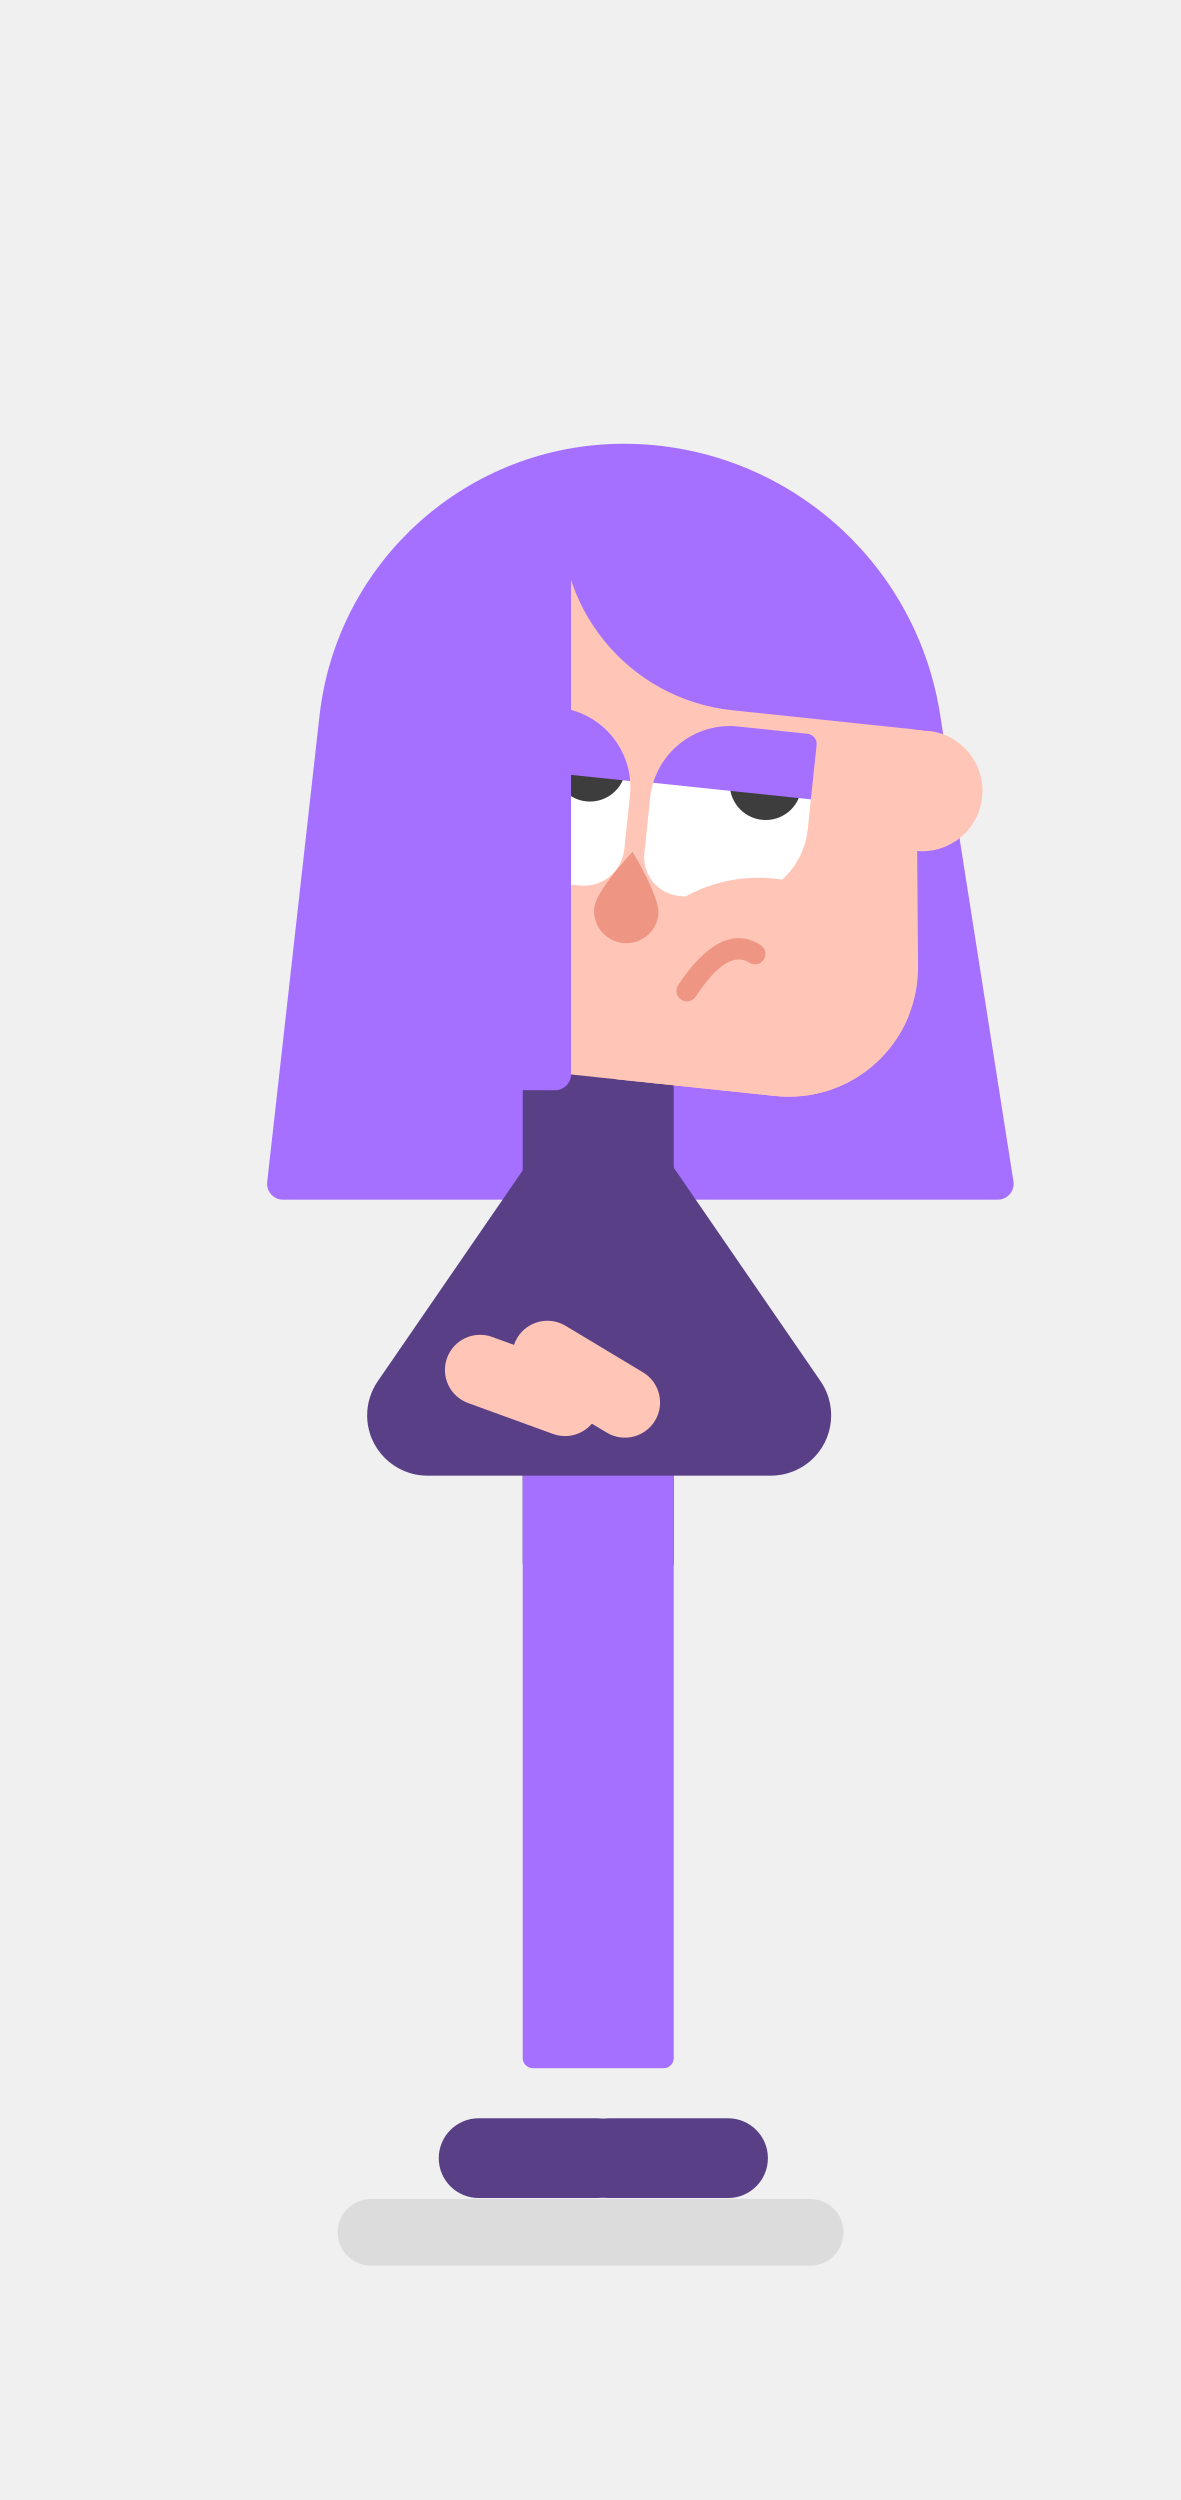
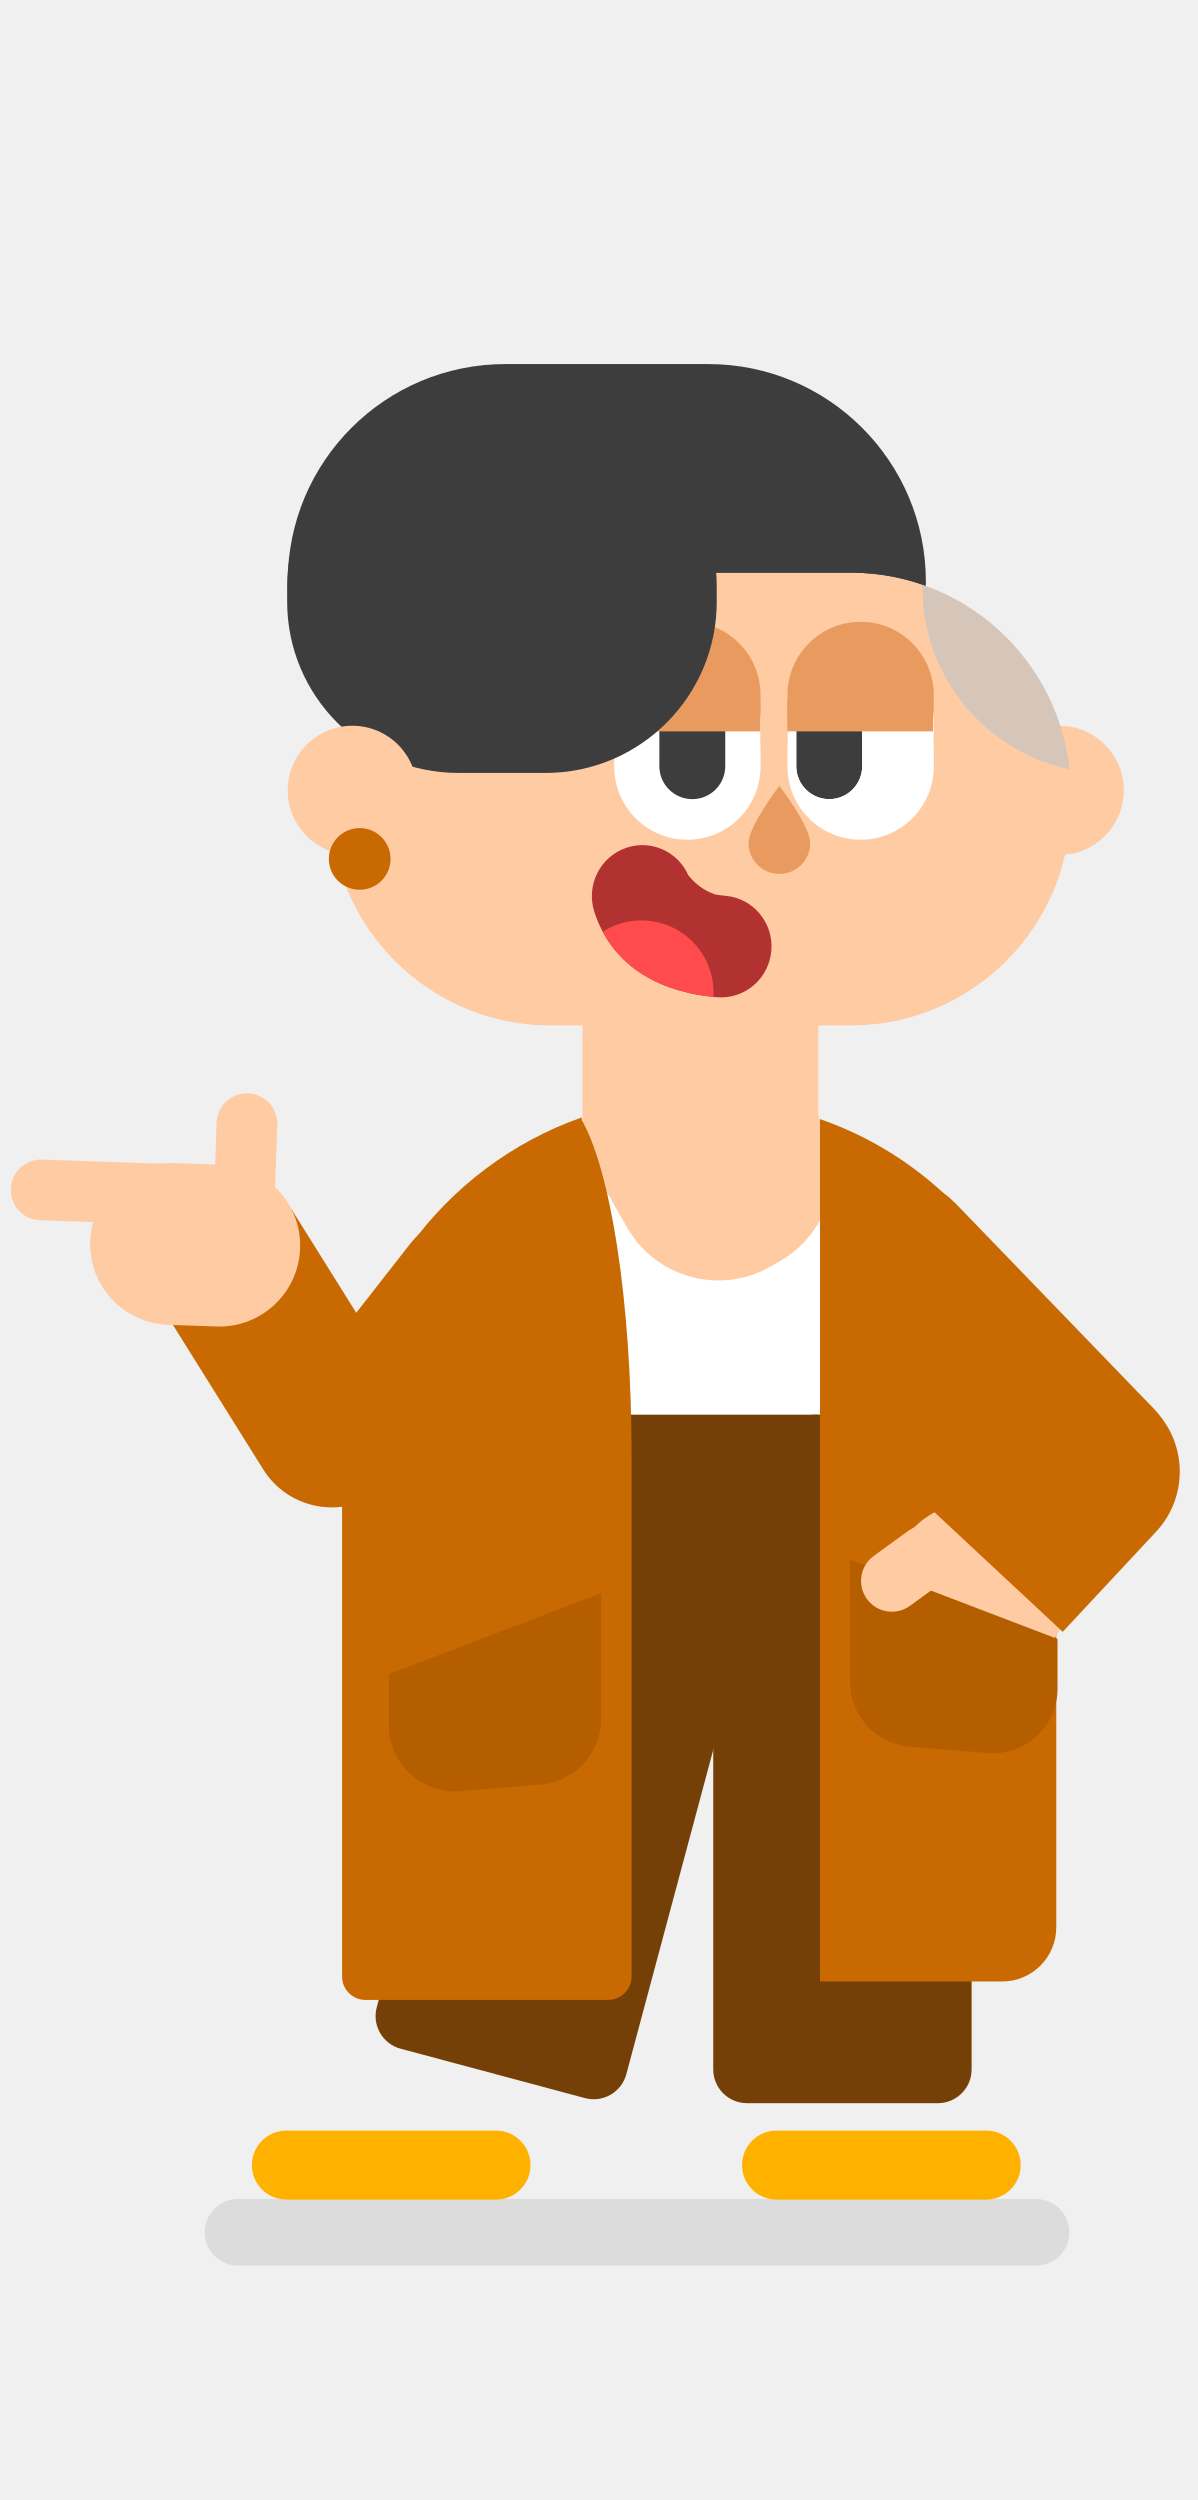
- <svg xmlns="http://www.w3.org/2000/svg" viewBox="0 0 145 307" fill="none">
-   <path fill-rule="evenodd" clip-rule="evenodd" d="M69.918 265.021C69.918 262.316 72.11 260.124 74.814 260.124H89.403C92.107 260.124 94.299 262.316 94.299 265.021C94.299 267.725 92.107 269.917 89.403 269.917H74.814C72.11 269.917 69.918 267.725 69.918 265.021Z" fill="#593F86" />
-   <path fill-rule="evenodd" clip-rule="evenodd" d="M53.879 265.021C53.879 262.316 56.071 260.124 58.775 260.124H73.364C76.068 260.124 78.26 262.316 78.26 265.021C78.26 267.725 76.068 269.917 73.364 269.917H58.775C56.071 269.917 53.879 267.725 53.879 265.021Z" fill="#593F86" />
-   <path fill-rule="evenodd" clip-rule="evenodd" d="M76.602 54.495C95.958 54.495 112.434 68.585 115.438 87.707L124.451 145.07C124.618 146.134 123.891 147.132 122.827 147.299C122.727 147.315 122.626 147.323 122.524 147.323H34.747C33.67 147.323 32.797 146.45 32.797 145.372C32.797 145.3 32.801 145.227 32.809 145.155L39.234 87.904C41.369 68.879 57.457 54.495 76.602 54.495Z" fill="#A570FF" />
-   <path fill-rule="evenodd" clip-rule="evenodd" d="M65.442 130.218H81.484C82.175 130.218 82.734 130.778 82.734 131.468V191.887C82.734 192.578 82.175 193.137 81.484 193.137H65.442C64.751 193.137 64.191 192.578 64.191 191.887V131.468C64.191 130.778 64.751 130.218 65.442 130.218Z" fill="#593F86" />
-   <path fill-rule="evenodd" clip-rule="evenodd" d="M111.143 89.45L114.016 89.752C118.086 90.18 121.039 93.826 120.611 97.897C120.183 101.967 116.537 104.92 112.466 104.492L109.594 104.19C105.523 103.762 102.57 100.116 102.998 96.046C103.426 91.975 107.072 89.022 111.143 89.45Z" fill="#FFC6B7" />
-   <path fill-rule="evenodd" clip-rule="evenodd" d="M83.744 60.433C100.015 62.143 112.406 75.799 112.532 92.159L112.737 118.673C112.804 127.44 105.752 134.602 96.985 134.669C96.39 134.674 95.795 134.645 95.204 134.583L55.451 130.405C46.731 129.488 40.406 121.677 41.323 112.958C41.401 112.207 41.534 111.463 41.719 110.731L48.145 85.281C52.181 69.298 67.35 58.71 83.744 60.433Z" fill="#FFC6B7" />
-   <path fill-rule="evenodd" clip-rule="evenodd" d="M83.744 58.438C99.221 60.064 112.814 74.306 114.211 89.772L89.926 87.22C77.073 85.869 67.748 74.354 69.099 61.5L69.29 59.679C73.802 58.351 78.715 57.909 83.744 58.438Z" fill="#A570FF" />
-   <path fill-rule="evenodd" clip-rule="evenodd" d="M80.212 96.127C80.034 96.714 79.91 97.325 79.843 97.957L79.128 104.76C78.852 107.392 80.761 109.75 83.393 110.026L88.397 110.552C93.793 111.119 98.627 107.205 99.194 101.809C99.194 101.809 99.449 99.379 99.577 98.163C99.412 95.937 82.192 92.22 80.212 96.127Z" fill="white" />
-   <path fill-rule="evenodd" clip-rule="evenodd" d="M98.414 96.75C98.159 99.172 95.989 100.93 93.567 100.675C91.144 100.42 89.387 98.25 89.642 95.828L98.414 96.75Z" fill="#3D3D3D" />
-   <path fill-rule="evenodd" clip-rule="evenodd" d="M80.211 96.128C81.535 91.751 85.789 88.773 90.496 89.2L90.639 89.214L99.166 90.11C99.837 90.181 100.328 90.771 100.282 91.439L100.278 91.484L99.576 98.164L80.211 96.128Z" fill="#A570FF" />
-   <path fill-rule="evenodd" clip-rule="evenodd" d="M77.384 95.916C77.428 96.499 77.421 97.094 77.358 97.696L76.664 104.291C76.376 107.038 73.915 109.03 71.169 108.742L66.372 108.237C60.976 107.67 57.062 102.836 57.629 97.441C57.629 97.441 57.96 94.286 58.126 92.709C58.322 90.845 75.414 91.726 77.384 95.916Z" fill="white" />
-   <path fill-rule="evenodd" clip-rule="evenodd" d="M76.832 94.481C76.577 96.904 74.407 98.661 71.985 98.406C69.562 98.152 67.805 95.982 68.06 93.559L76.832 94.481Z" fill="#3D3D3D" />
-   <path fill-rule="evenodd" clip-rule="evenodd" d="M60.089 86.003L68.615 86.899C73.409 87.403 77.034 91.275 77.385 95.917L58.004 93.88L58.715 87.116C58.787 86.429 59.402 85.931 60.089 86.003Z" fill="#A570FF" />
-   <path fill-rule="evenodd" clip-rule="evenodd" d="M95.063 107.888C104.057 108.834 110.867 116.073 111.574 124.77C109.23 130.535 103.595 134.619 96.985 134.67C96.39 134.674 95.795 134.645 95.204 134.583L75.702 132.534C74.791 129.996 74.423 127.219 74.724 124.358C75.792 114.194 84.898 106.82 95.063 107.888Z" fill="#FFC6B7" />
-   <path d="M83.283 120.967C86.675 115.827 90.118 113.954 93.401 116.049C94.001 116.431 94.177 117.227 93.794 117.826C93.412 118.426 92.616 118.601 92.017 118.219C90.275 117.108 88.151 118.264 85.432 122.385C85.04 122.978 84.242 123.142 83.649 122.75C83.055 122.359 82.892 121.56 83.283 120.967Z" fill="#EE9583" />
-   <path fill-rule="evenodd" clip-rule="evenodd" d="M76.5 115.801C78.675 116.029 80.622 114.462 80.849 112.3C81.076 110.138 77.676 104.611 77.676 104.611L77.137 105.197C75.94 106.525 73.153 109.778 72.975 111.472C72.748 113.634 74.326 115.572 76.5 115.801Z" fill="#EE9583" />
-   <path fill-rule="evenodd" clip-rule="evenodd" d="M53.57 65.127L55.61 63.153L66.883 58.469C68.076 57.973 69.446 58.538 69.942 59.732C70.06 60.017 70.121 60.322 70.121 60.63V131.929C70.121 133.006 69.248 133.879 68.171 133.879H38.942C37.649 133.879 36.602 132.832 36.602 131.539C36.602 131.442 36.608 131.345 36.62 131.249L41.988 88.319C43.091 79.494 47.178 71.311 53.57 65.127Z" fill="#A570FF" />
-   <path fill-rule="evenodd" clip-rule="evenodd" d="M65.442 177.722H81.484C82.175 177.722 82.734 178.282 82.734 178.972V252.728C82.734 253.418 82.175 253.978 81.484 253.978H65.442C64.751 253.978 64.191 253.418 64.191 252.728V178.972C64.191 178.282 64.751 177.722 65.442 177.722Z" fill="#A570FF" />
-   <path fill-rule="evenodd" clip-rule="evenodd" d="M73.137 138.144H74.016C77.216 138.144 80.212 139.719 82.025 142.356L100.765 169.614C103.081 172.983 102.228 177.592 98.859 179.908C97.625 180.756 96.163 181.21 94.665 181.21H52.488C48.4 181.21 45.086 177.896 45.086 173.808C45.086 172.31 45.54 170.848 46.389 169.614L65.129 142.356C66.942 139.719 69.937 138.144 73.137 138.144Z" fill="#593F86" />
-   <path fill-rule="evenodd" clip-rule="evenodd" d="M60.433 164.177L70.867 167.974C73.107 168.79 74.263 171.268 73.447 173.509C72.632 175.75 70.154 176.905 67.913 176.09L57.479 172.292C55.238 171.476 54.083 168.998 54.898 166.758C55.714 164.517 58.192 163.361 60.433 164.177Z" fill="#FFC6B7" />
-   <path fill-rule="evenodd" clip-rule="evenodd" d="M63.52 164.284C64.748 162.239 67.401 161.578 69.445 162.806L78.962 168.525C81.007 169.753 81.668 172.406 80.44 174.45C79.211 176.494 76.559 177.156 74.514 175.927L64.997 170.209C62.953 168.98 62.291 166.328 63.52 164.284Z" fill="#FFC6B7" />
-   <rect opacity="0.3" x="41.457" y="270.037" width="62.128" height="8.183" rx="4.091" fill="#AFAFAF" />
+ <svg xmlns="http://www.w3.org/2000/svg" viewBox="0 0 147 307" fill="none">
+   <g clip-path="url(#clip0)">
+     <rect opacity="0.3" x="25.137" y="270.037" width="106.179" height="8.183" rx="4.091" fill="#AFAFAF" />
+     <path fill-rule="evenodd" clip-rule="evenodd" d="M91.733 189.843H115.167C117.457 189.843 119.314 191.7 119.314 193.991V254.122C119.314 256.412 117.457 258.269 115.167 258.269H91.733C89.443 258.269 87.586 256.412 87.586 254.122V193.991C87.586 191.7 89.443 189.843 91.733 189.843Z" fill="#744007" />
+     <path fill-rule="evenodd" clip-rule="evenodd" d="M66.115 188.441L88.75 194.506C90.963 195.099 92.276 197.373 91.683 199.586L76.912 254.714C76.319 256.927 74.044 258.24 71.832 257.647L49.197 251.582C46.984 250.989 45.672 248.715 46.264 246.502L61.036 191.374C61.629 189.162 63.903 187.849 66.115 188.441Z" fill="#744007" />
+     <path d="M121.1 261.635H95.363C93.022 261.635 91.125 263.532 91.125 265.872C91.125 268.212 93.022 270.11 95.363 270.11H121.1C123.441 270.11 125.338 268.212 125.338 265.872C125.338 263.532 123.441 261.635 121.1 261.635Z" fill="#FFB100" />
+     <path d="M60.909 261.635H35.171C32.831 261.635 30.934 263.532 30.934 265.872C30.934 268.212 32.831 270.11 35.171 270.11H60.909C63.249 270.11 65.147 268.212 65.147 265.872C65.147 263.532 63.249 261.635 60.909 261.635Z" fill="#FFB100" />
+     <path d="M130.067 104.988C134.449 104.988 138.001 101.436 138.001 97.054C138.001 92.672 134.449 89.12 130.067 89.12C125.685 89.12 122.133 92.672 122.133 97.054C122.133 101.436 125.685 104.988 130.067 104.988Z" fill="#FFCBA3" />
+     <path d="M86.971 98.163C101.733 98.163 113.699 86.197 113.699 71.435C113.699 56.673 101.733 44.707 86.971 44.707H62.063C47.301 44.707 35.334 56.673 35.334 71.435C35.334 86.197 47.301 98.163 62.063 98.163H86.971Z" fill="#3D3D3D" />
+     <mask id="mask0" mask-type="alpha" maskUnits="userSpaceOnUse" x="40" y="70" width="92" height="56">
+       <path d="M104.447 70.321H67.615C52.676 70.321 40.566 82.431 40.566 97.369V98.904C40.566 113.842 52.676 125.952 67.615 125.952H104.447C119.385 125.952 131.495 113.842 131.495 98.904V97.369C131.495 82.431 119.385 70.321 104.447 70.321Z" fill="white" />
+     </mask>
+     <g mask="url(#mask0)">
+       <path d="M104.451 70.321H67.619C52.68 70.321 40.57 82.431 40.57 97.369V98.904C40.57 113.842 52.68 125.952 67.619 125.952H104.451C119.389 125.952 131.499 113.842 131.499 98.904V97.369C131.499 82.431 119.389 70.321 104.451 70.321Z" fill="#FFCBA3" />
+       <path opacity="0.689" d="M158.899 70.188C158.899 57.59 148.686 47.377 136.088 47.377C123.49 47.377 113.277 57.59 113.277 70.188V72.159C113.277 84.757 123.49 94.97 136.088 94.97C148.686 94.97 158.899 84.757 158.899 72.159V70.188Z" fill="#C4C4C4" />
+     </g>
+     <path fill-rule="evenodd" clip-rule="evenodd" d="M52.52 177.545H119.416V193.791H52.52V177.545Z" fill="#D8D8D8" />
+     <path fill-rule="evenodd" clip-rule="evenodd" d="M84.409 76.359C89.371 76.359 93.393 80.381 93.393 85.343V90.886C93.393 95.848 89.371 99.87 84.409 99.87C79.448 99.87 75.426 95.848 75.426 90.886V85.343C75.426 80.381 79.448 76.359 84.409 76.359Z" fill="#E99B5F" />
+     <path fill-rule="evenodd" clip-rule="evenodd" d="M84.409 79.609C89.371 79.609 93.393 83.631 93.393 88.592V94.135C93.393 99.097 89.371 103.119 84.409 103.119C79.448 103.119 75.426 99.097 75.426 94.135V88.592C75.426 83.631 79.448 79.609 84.409 79.609Z" fill="white" />
+     <path fill-rule="evenodd" clip-rule="evenodd" d="M85.015 84.96C87.249 84.96 89.061 86.772 89.061 89.007V94.088C89.061 96.323 87.249 98.135 85.015 98.135C82.78 98.135 80.969 96.323 80.969 94.088V89.007C80.969 86.772 82.78 84.96 85.015 84.96Z" fill="#3D3D3D" />
+     <path fill-rule="evenodd" clip-rule="evenodd" d="M105.684 76.359C100.723 76.359 96.701 80.381 96.701 85.343V90.886C96.701 95.847 100.723 99.87 105.684 99.87C110.646 99.87 114.668 95.847 114.668 90.886V85.343C114.668 80.381 110.646 76.359 105.684 76.359Z" fill="#E99B5F" />
+     <path fill-rule="evenodd" clip-rule="evenodd" d="M105.684 79.609C100.723 79.609 96.701 83.631 96.701 88.592V94.135C96.701 99.097 100.723 103.119 105.684 103.119C110.646 103.119 114.668 99.097 114.668 94.135V88.592C114.668 83.631 110.646 79.609 105.684 79.609Z" fill="white" />
+     <path d="M83.604 89.357C81.862 89.357 80.45 87.945 80.45 86.203C80.45 84.461 81.862 83.049 83.604 83.049C85.346 83.049 86.758 84.461 86.758 86.203C86.758 87.945 85.346 89.357 83.604 89.357Z" fill="white" />
+     <mask id="mask1" mask-type="alpha" maskUnits="userSpaceOnUse" x="97" y="84" width="9" height="15">
+       <path d="M101.829 84.96C99.594 84.96 97.783 86.772 97.783 89.007V94.088C97.783 96.323 99.594 98.135 101.829 98.135C104.064 98.135 105.875 96.323 105.875 94.088V89.007C105.875 86.772 104.064 84.96 101.829 84.96Z" fill="white" />
+     </mask>
+     <g mask="url(#mask1)">
+       <path d="M101.829 84.96C99.594 84.96 97.783 86.772 97.783 89.007V94.088C97.783 96.323 99.594 98.135 101.829 98.135C104.064 98.135 105.875 96.323 105.875 94.088V89.007C105.875 86.772 104.064 84.96 101.829 84.96Z" fill="#3D3D3D" />
+       <path d="M99.511 89.356C101.306 89.356 102.761 87.902 102.761 86.107C102.761 84.312 101.306 82.858 99.511 82.858C97.716 82.858 96.262 84.312 96.262 86.107C96.262 87.902 97.716 89.356 99.511 89.356Z" fill="white" />
+     </g>
+     <path fill-rule="evenodd" clip-rule="evenodd" d="M105.622 77.964C100.678 77.964 96.67 81.972 96.67 86.916V89.814H114.574V86.916C114.574 81.972 110.566 77.964 105.622 77.964Z" fill="#E99B5F" />
+     <path fill-rule="evenodd" clip-rule="evenodd" d="M84.407 77.964C79.463 77.964 75.456 81.972 75.456 86.916V89.814H93.359V86.916C93.359 81.972 89.352 77.964 84.407 77.964Z" fill="#E99B5F" />
+     <path fill-rule="evenodd" clip-rule="evenodd" d="M95.709 107.319C97.8 107.319 99.495 105.625 99.495 103.534C99.495 101.444 95.709 96.5 95.709 96.5C95.709 96.5 91.922 101.444 91.922 103.534C91.922 105.625 93.617 107.319 95.709 107.319Z" fill="#E99B5F" />
+     <mask id="mask2" mask-type="alpha" maskUnits="userSpaceOnUse" x="46" y="134" width="80" height="80">
+       <path d="M85.68 213.86C107.584 213.86 125.34 196.104 125.34 174.2C125.34 152.296 107.584 134.54 85.68 134.54C63.776 134.54 46.02 152.296 46.02 174.2C46.02 196.104 63.776 213.86 85.68 213.86Z" fill="white" />
+     </mask>
+     <g mask="url(#mask2)">
+       <path d="M85.68 213.86C107.584 213.86 125.34 196.104 125.34 174.2C125.34 152.296 107.584 134.54 85.68 134.54C63.776 134.54 46.02 152.296 46.02 174.2C46.02 196.104 63.776 213.86 85.68 213.86Z" fill="white" />
+       <path d="M134.708 219.594H33.598V173.722H134.708V219.594Z" fill="#744007" />
+     </g>
+     <path fill-rule="evenodd" clip-rule="evenodd" d="M71.527 120.454H100.49V137.701C100.49 145.698 94.007 152.182 86.009 152.182C78.011 152.182 71.527 145.698 71.527 137.701V120.454Z" fill="#FFCBA3" />
+     <path d="M88.016 73.882V71.992C88.016 60.375 78.598 50.957 66.98 50.957H56.298C44.681 50.957 35.263 60.375 35.263 71.992V73.882C35.263 85.5 44.681 94.918 56.298 94.918H66.98C78.598 94.918 88.016 85.5 88.016 73.882Z" fill="#3D3D3D" />
+     <path fill-rule="evenodd" clip-rule="evenodd" d="M71.442 137.216L71.442 178.883L71.442 178.883V245.589H44.875C43.291 245.589 42.008 244.305 42.008 242.722V178.883C42.008 178.851 42.008 178.819 42.008 178.787C42.008 159.581 54.298 143.246 71.442 137.216Z" fill="#C86902" />
+     <path d="M43.266 104.988C47.648 104.988 51.2 101.436 51.2 97.054C51.2 92.672 47.648 89.12 43.266 89.12C38.884 89.12 35.332 92.672 35.332 97.054C35.332 101.436 38.884 104.988 43.266 104.988Z" fill="#FFCBA3" />
+     <path d="M44.17 109.262C46.261 109.262 47.956 107.567 47.956 105.475C47.956 103.384 46.261 101.689 44.17 101.689C42.078 101.689 40.383 103.384 40.383 105.475C40.383 107.567 42.078 109.262 44.17 109.262Z" fill="#C86902" />
+     <path fill-rule="evenodd" clip-rule="evenodd" d="M100.493 245.589H103.934C105.517 245.589 106.801 244.305 106.801 242.722V178.787C106.801 159.581 104.167 143.245 100.493 137.216L100.493 245.589Z" fill="white" />
+     <path fill-rule="evenodd" clip-rule="evenodd" d="M99.731 173.722H106.802V247.5H99.731V173.722Z" fill="#744007" />
+     <path fill-rule="evenodd" clip-rule="evenodd" d="M71.251 245.589H74.692C76.275 245.589 77.559 244.305 77.559 242.722V178.787C77.559 159.581 74.925 143.245 71.251 137.216L71.251 245.589Z" fill="#C86902" />
+     <path fill-rule="evenodd" clip-rule="evenodd" d="M73.834 195.639L47.753 205.599L47.753 211.861C47.753 216.343 51.386 219.976 55.868 219.976C56.09 219.976 56.312 219.967 56.534 219.948L66.385 219.137C70.594 218.79 73.834 215.273 73.834 211.05L73.834 195.639Z" fill="#B45E00" />
+     <path d="M66.015 164.998L53.306 181.264C49.927 185.59 43.681 186.357 39.355 182.977C35.03 179.598 34.263 173.352 37.642 169.026L50.351 152.76C53.731 148.434 59.977 147.667 64.302 151.047C68.628 154.426 69.395 160.672 66.015 164.998Z" fill="#C86902" />
+     <path d="M19.152 159.365L32.319 180.436C35.228 185.091 41.36 186.507 46.015 183.598C50.67 180.689 52.085 174.558 49.176 169.903L36.009 148.831C33.101 144.176 26.969 142.76 22.314 145.669C17.659 148.578 16.243 154.709 19.152 159.365Z" fill="#C86902" />
+     <path d="M26.573 162.894L20.652 162.688C15.166 162.496 10.874 157.894 11.066 152.408C11.257 146.922 15.86 142.63 21.345 142.822L27.267 143.029C32.753 143.22 37.045 147.823 36.853 153.308C36.661 158.794 32.059 163.086 26.573 162.894Z" fill="#FFCBA3" />
+     <path d="M25.16 150.552L4.912 149.845C2.855 149.773 1.246 148.047 1.318 145.99C1.389 143.933 3.115 142.323 5.172 142.395L25.42 143.102C27.477 143.174 29.087 144.9 29.015 146.957C28.943 149.014 27.217 150.624 25.16 150.552Z" fill="#FFCBA3" />
+     <path d="M26.113 151.796L26.6 137.852C26.672 135.795 28.398 134.185 30.455 134.257C32.513 134.329 34.122 136.055 34.05 138.112L33.563 152.056C33.491 154.113 31.765 155.723 29.708 155.651C27.651 155.579 26.042 153.853 26.113 151.796Z" fill="#FFCBA3" />
+     <path d="M81.39 129.847L80.232 130.516C74.061 134.078 71.947 141.969 75.509 148.139L77.038 150.788C80.601 156.959 88.492 159.073 94.662 155.51L95.821 154.841C101.992 151.279 104.106 143.388 100.543 137.217L99.014 134.569C95.451 128.398 87.561 126.284 81.39 129.847Z" fill="#FFCBA3" />
+     <path d="M76.93 104.101C79.977 103.079 83.248 104.582 84.522 107.482C85.336 108.489 86.428 109.396 87.859 109.847C88.236 109.912 88.65 109.966 89.1 110.005L89.201 110.015C92.553 110.364 95.015 113.367 94.718 116.771C94.417 120.211 91.414 122.757 88.01 122.459C80.498 121.802 75.06 118.322 72.994 112.003C71.923 108.727 73.685 105.189 76.93 104.101Z" fill="#B23131" />
+     <path d="M78.77 113.028C83.659 113.028 87.622 116.991 87.622 121.879C87.622 122.061 87.616 122.242 87.606 122.421C81.309 121.778 76.517 119.112 74.016 114.412C75.389 113.536 77.02 113.028 78.77 113.028Z" fill="#FF4B4B" />
+     <path fill-rule="evenodd" clip-rule="evenodd" d="M105.973 148.987C101.673 153.14 101.553 159.993 105.706 164.294L125.869 187.774C130.022 192.074 136.875 192.194 141.175 188.041C145.476 183.888 145.595 177.035 141.442 172.735L117.6 148.044C113.447 143.744 110.274 144.834 105.973 148.987Z" fill="#C86902" />
+     <path fill-rule="evenodd" clip-rule="evenodd" d="M115.338 146.042C124.159 153.934 131.197 165.405 131.197 178.173L131.052 179.19V179.19L130.914 180.177V180.177L130.784 181.134V181.134L130.662 182.061V182.061L130.547 182.958V182.958L130.439 183.824V183.824L130.358 184.496V184.496L130.263 185.309V185.309L130.176 186.091V186.091L130.097 186.844V186.844L130.025 187.566V187.566L129.96 188.258V188.258L129.936 188.527V188.527L129.892 189.049V189.049L129.853 189.552V189.552L129.835 189.797V189.797L129.811 190.154V190.154L129.796 190.387V190.387L129.776 190.726V190.726L129.764 190.947V190.947L129.748 191.268V191.268L129.739 191.477V191.477L129.728 191.78V191.78L129.722 191.976V191.976L129.716 192.262V192.262L129.713 192.446V192.446L129.71 192.713V192.713L129.71 236.682C129.71 240.35 126.737 243.323 123.069 243.323L100.699 243.323L100.699 137.428C106.16 139.316 111.122 142.271 115.338 146.042Z" fill="#C86902" />
+     <path fill-rule="evenodd" clip-rule="evenodd" d="M114.496 185.849L115.411 185.321C120.588 182.331 127.209 184.105 130.198 189.283C133.187 194.46 131.413 201.081 126.236 204.07L125.321 204.598C120.144 207.587 113.523 205.813 110.534 200.636C107.545 195.458 109.319 188.838 114.496 185.849Z" fill="#FFCBA3" />
+     <path fill-rule="evenodd" clip-rule="evenodd" d="M130.502 200.388L114.668 185.623L126.132 173.329C130.209 168.957 137.059 168.717 141.432 172.795C145.804 176.872 146.043 183.722 141.966 188.094L130.502 200.388Z" fill="#C86902" />
+     <path fill-rule="evenodd" clip-rule="evenodd" d="M104.406 191.542L129.864 201.264V207.377C129.864 211.751 126.318 215.298 121.943 215.298C121.726 215.298 121.509 215.289 121.293 215.271L111.677 214.479C107.568 214.14 104.406 210.707 104.406 206.585L104.406 191.542Z" fill="#B45E00" />
+     <path fill-rule="evenodd" clip-rule="evenodd" d="M107.295 191.072L111.567 187.968C113.257 186.74 115.624 187.115 116.853 188.806C118.081 190.497 117.706 192.863 116.015 194.092L111.743 197.196C110.053 198.424 107.686 198.049 106.457 196.358C105.229 194.667 105.604 192.301 107.295 191.072Z" fill="#FFCBA3" />
+   </g>
+   <defs>
+     <clipPath id="clip0">
+       <rect width="145.696" height="306.162" fill="white" transform="translate(0.390625)" />
+     </clipPath>
+   </defs>
</svg>
